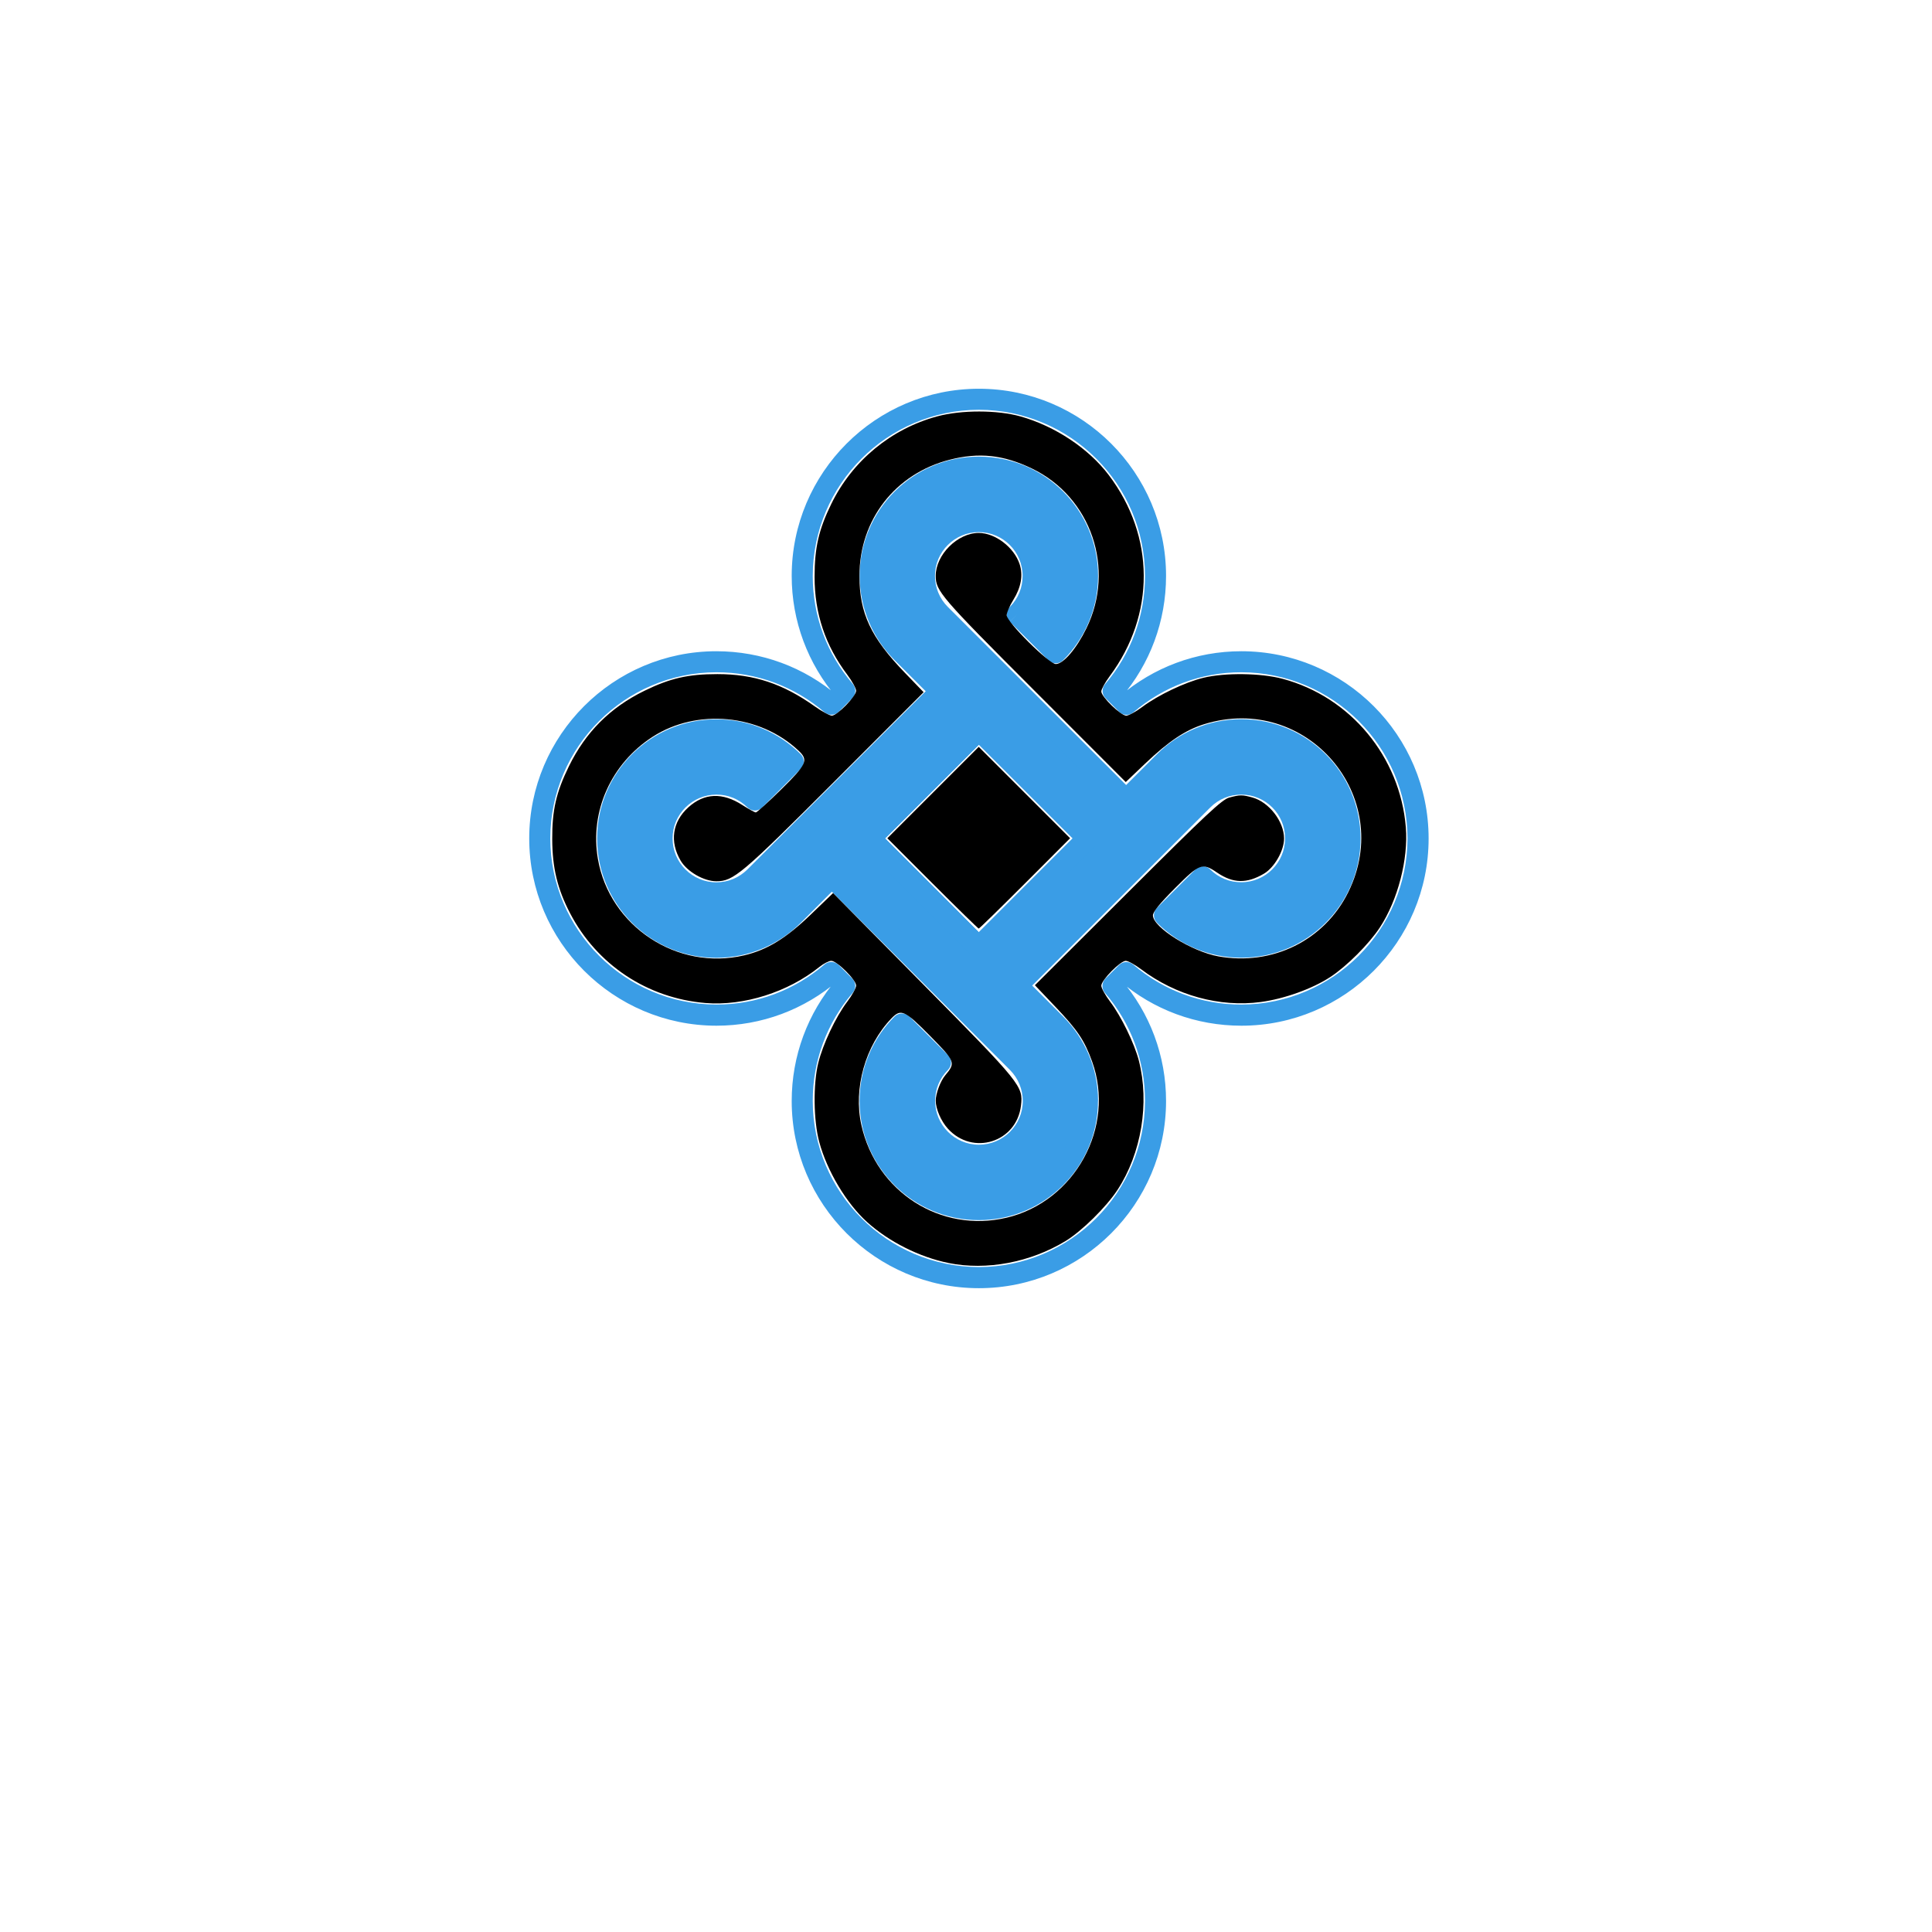
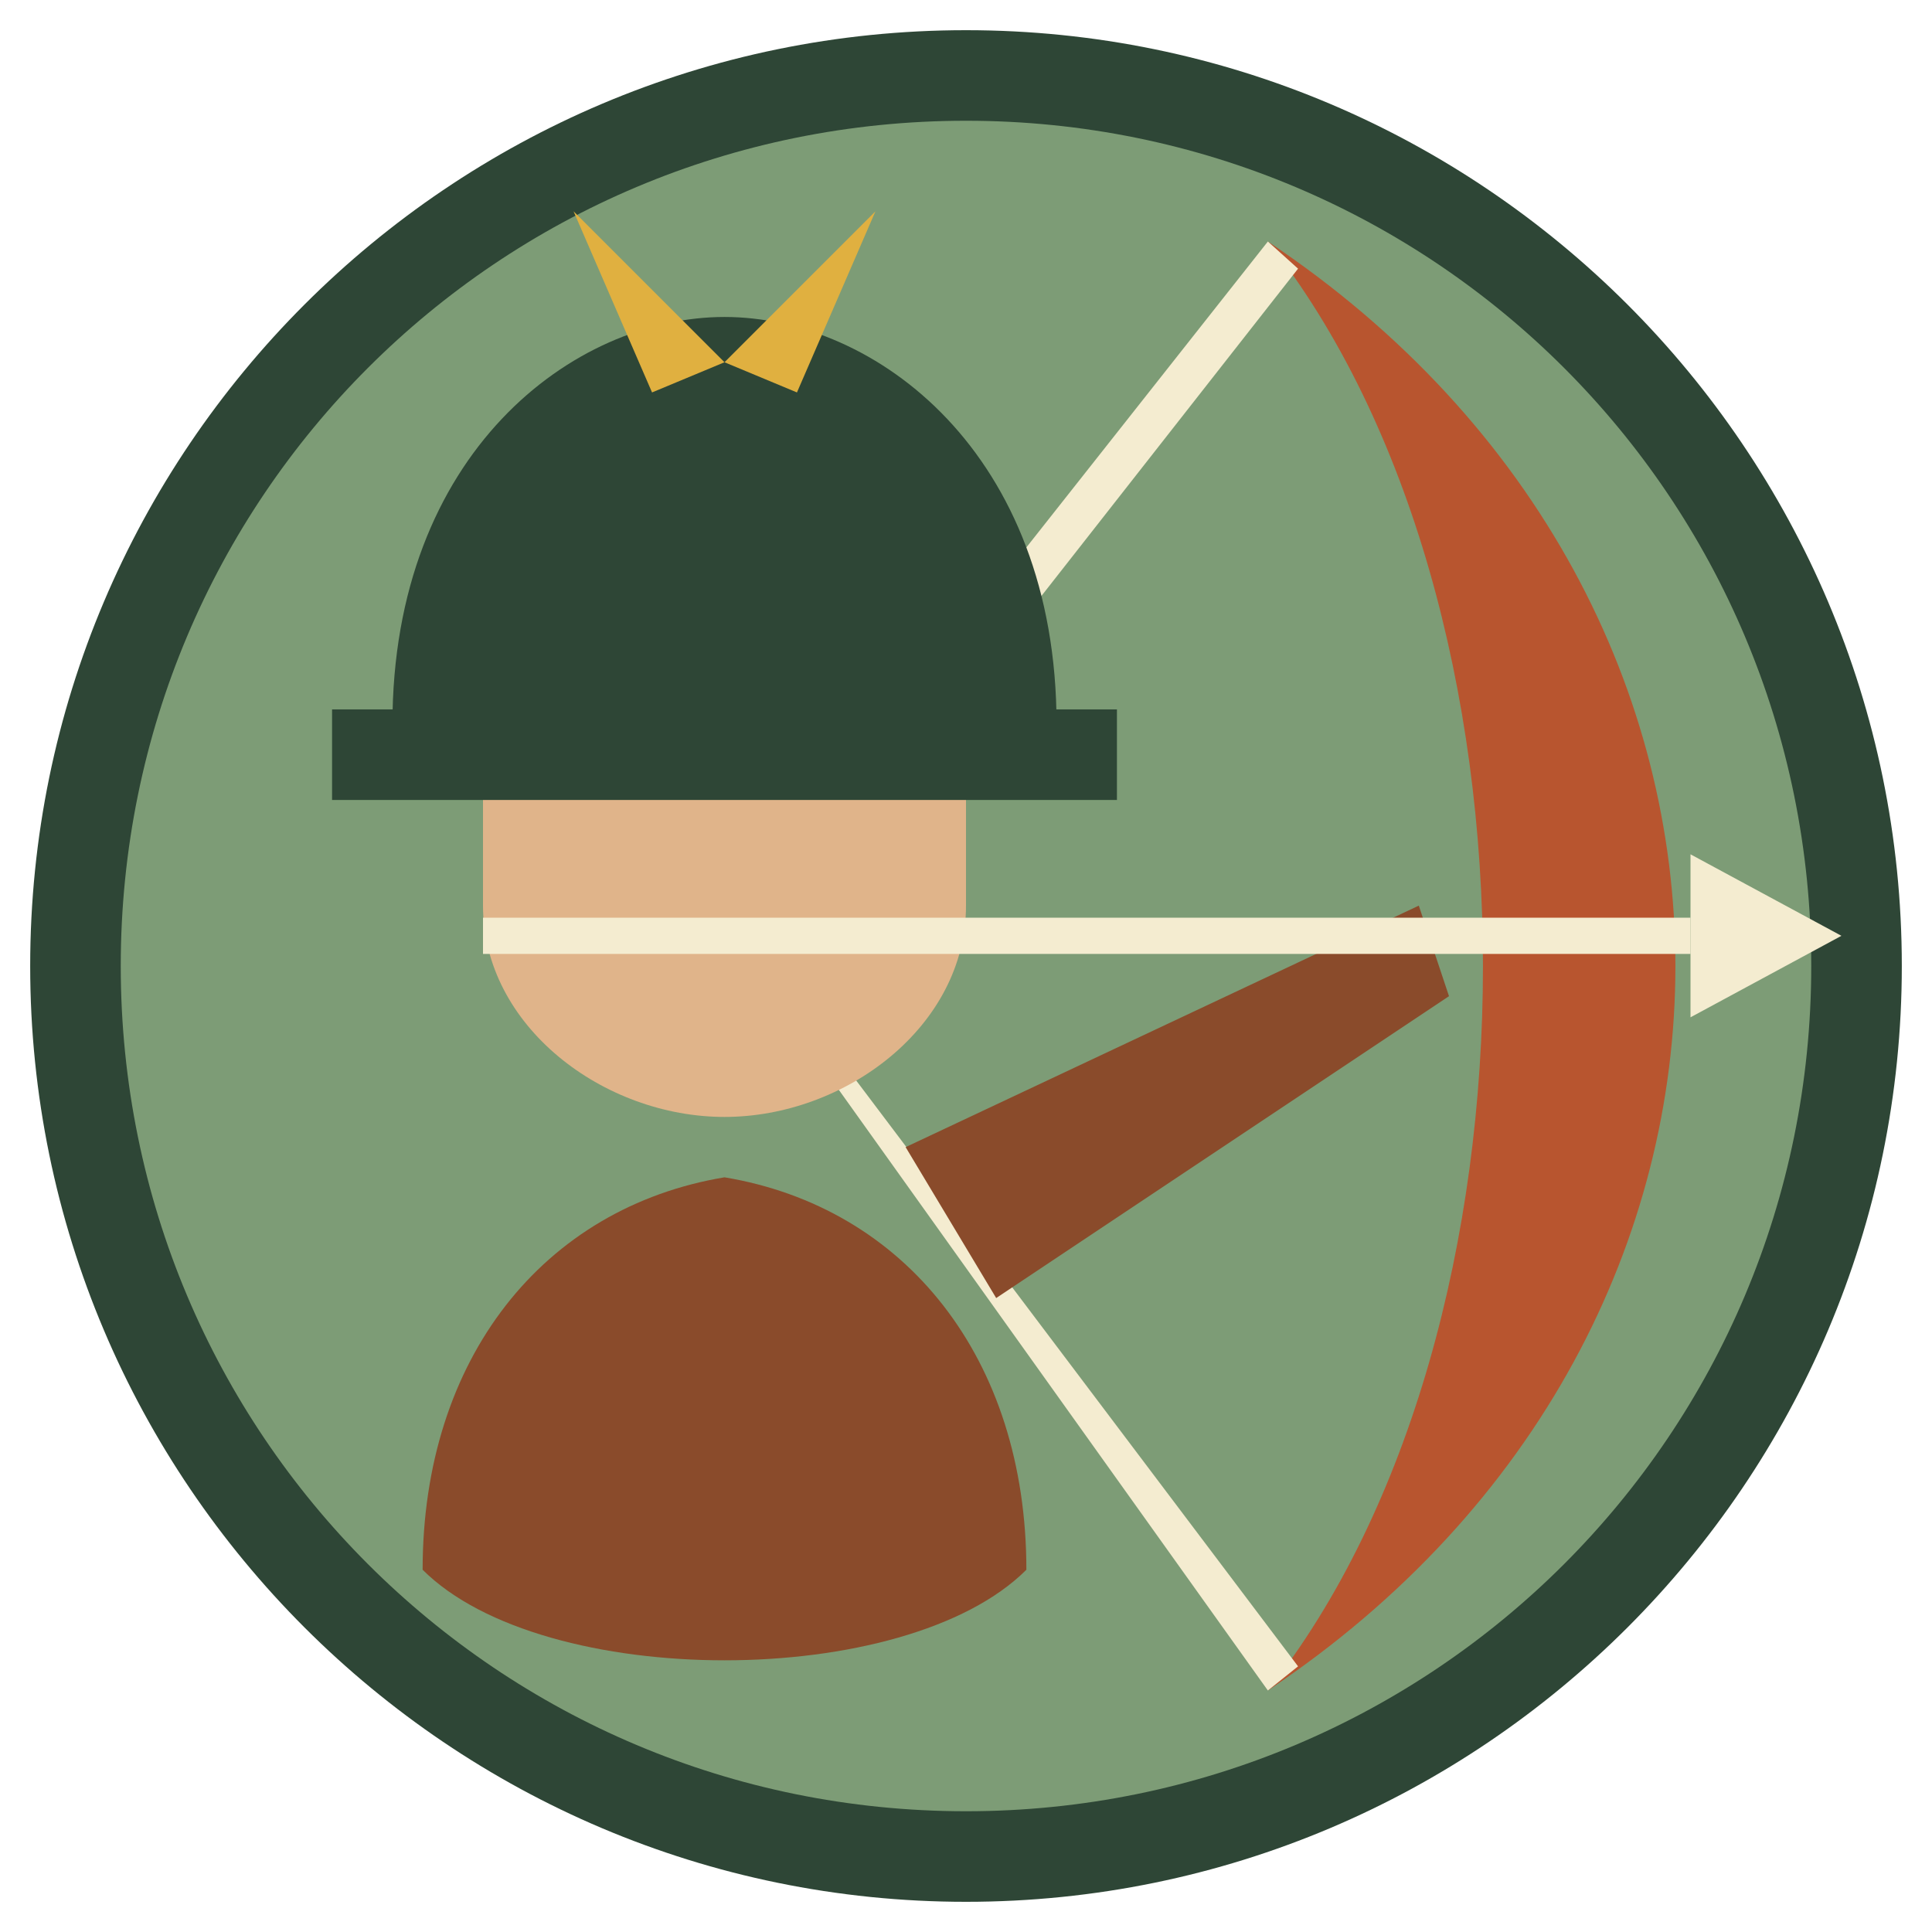
- <svg xmlns="http://www.w3.org/2000/svg" width="25" height="25" viewBox="0 0 25 25" version="1.1">
-   <g id="knot" transform="matrix(0.02059495,0,0,0.02059495,5.553342,3.737174)" style="display:inline">
-     <path fill-rule="nonzero" fill="#3a9de6" fill-opacity="1" d="m 369.531,204.547 c 6.438,-6.438 10,-15.004 10,-24.141 0,-18.855 -15.348,-34.148 -34.145,-34.148 -18.793,0 -34.141,15.348 -34.141,34.148 0,9.137 3.562,17.703 10,24.141 L 437.816,321.184 413.676,345.324 297.105,228.691 c -12.359,-12.359 -20.004,-29.488 -20.004,-48.344 0,-37.711 30.578,-68.293 68.285,-68.293 37.707,0 68.289,30.582 68.289,68.293 0,18.855 -7.645,35.926 -20.004,48.285 l -24.141,-24.086" id="path1" />
-     <path fill-rule="nonzero" fill="#3a9de6" fill-opacity="1" d="m 369.531,204.547 4.656,4.656 c 7.699,-7.645 11.953,-17.992 11.953,-28.855 0,-22.477 -18.277,-40.758 -40.754,-40.758 -22.473,0 -40.695,18.281 -40.75,40.758 0,10.863 4.25,21.152 11.953,28.855 L 428.504,321.184 413.734,335.957 301.762,224.035 c -11.211,-11.211 -18.051,-26.617 -18.051,-43.629 0,-1.727 -0.688,-3.453 -1.953,-4.66 -1.266,-1.207 -2.934,-1.953 -4.656,-1.953 -1.727,0 -3.449,0.691 -4.656,1.953 -1.207,1.266 -1.953,2.934 -1.953,4.66 0,1.723 0.688,3.445 1.953,4.652 1.266,1.207 2.93,1.957 4.656,1.957 1.723,0 3.449,-0.691 4.656,-1.957 1.207,-1.262 1.953,-2.93 1.953,-4.652 0.059,-34.09 27.648,-61.625 61.676,-61.684 34.086,0.059 61.621,27.652 61.68,61.684 0,17.07 -6.898,32.418 -18.051,43.629 l 4.656,4.656 4.656,-4.656 -24.141,-24.145 -4.656,4.656 4.656,4.656 -4.656,-4.656 -4.656,4.656 24.141,24.145 c 1.207,1.207 2.934,1.953 4.656,1.953 1.723,0 3.449,-0.688 4.656,-1.953 13.566,-13.566 21.957,-32.305 21.957,-53 0,-41.391 -33.512,-74.902 -74.898,-74.902 -41.383,0 -74.895,33.512 -74.895,74.902 0,1.723 0.688,3.449 1.953,4.656 1.266,1.207 2.93,1.953 4.656,1.953 1.723,0 3.449,-0.691 4.656,-1.953 1.207,-1.266 1.953,-2.934 1.953,-4.656 0,-1.727 -0.688,-3.449 -1.953,-4.656 -1.266,-1.207 -2.934,-1.957 -4.656,-1.957 -1.727,0 -3.449,0.691 -4.656,1.957 -1.207,1.262 -1.953,2.93 -1.953,4.656 0,20.637 8.391,39.434 21.957,53 l 116.629,116.578 c 2.586,2.586 6.781,2.586 9.367,0 l 24.145,-24.145 c 1.207,-1.207 1.953,-2.93 1.953,-4.656 0,-1.723 -0.691,-3.449 -1.953,-4.656 L 325.902,199.891 c -5.23,-5.23 -8.047,-12.07 -8.105,-19.484 0,-15.18 12.359,-27.535 27.535,-27.535 15.176,0 27.531,12.355 27.531,27.535 0,7.414 -2.816,14.254 -8.047,19.484 -1.266,1.266 -1.953,2.934 -1.953,4.656 0,1.781 0.688,3.449 1.953,4.656 l 4.715,-4.656" id="path2" />
-     <path fill-rule="nonzero" fill="#3a9de6" fill-opacity="1" d="m 486.102,369.469 c 6.438,6.441 15,10.004 24.141,10.004 18.797,0 34.145,-15.348 34.145,-34.148 0,-18.852 -15.289,-34.145 -34.086,-34.145 -9.141,0 -17.707,3.566 -24.141,10.004 L 369.531,437.762 345.387,413.617 462.016,297.039 c 12.359,-12.359 29.43,-20.004 48.285,-20.004 37.707,0 68.285,30.582 68.285,68.348 0,37.77 -30.578,68.293 -68.285,68.293 -18.855,0 -35.926,-7.645 -48.285,-20.004 l 24.086,-24.203" id="path3" />
-     <path fill-rule="nonzero" fill="#3a9de6" fill-opacity="1" d="m 486.102,369.469 -4.656,4.656 c 7.645,7.703 17.992,11.957 28.855,11.957 22.473,0 40.754,-18.281 40.754,-40.758 0,-22.473 -18.223,-40.754 -40.699,-40.754 -1.781,0 -3.445,0.691 -4.652,1.953 -1.266,1.266 -1.957,2.934 -1.957,4.656 h 6.609 v -6.609 c -10.863,0 -21.152,4.254 -28.855,11.898 L 369.531,428.449 354.758,413.676 466.672,301.695 c 11.211,-11.152 26.555,-18.051 43.629,-18.051 3.047,0 5.746,-2.125 6.438,-5.113 0.691,-2.992 -0.746,-6.094 -3.508,-7.418 l -2.93,5.922 v 6.609 c 34.086,0.059 61.617,27.652 61.676,61.738 -0.059,34.09 -27.648,61.625 -61.676,61.68 -17.074,0 -32.418,-6.898 -43.629,-18.047 l -4.656,4.656 4.656,4.652 24.141,-24.141 -4.711,-4.715 -4.656,4.656 4.656,-4.656 -4.656,-4.656 -24.141,24.145 c -2.59,2.586 -2.59,6.781 0,9.367 13.504,13.57 32.301,21.961 52.996,21.961 41.387,0 74.895,-33.512 74.895,-74.902 0,-41.387 -33.508,-74.957 -74.895,-74.957 -3.047,0 -5.75,2.125 -6.438,5.113 -0.691,2.992 0.746,6.094 3.504,7.418 l 2.934,-5.922 v -6.609 c -20.695,0 -39.434,8.391 -52.996,21.957 L 340.73,408.961 c -1.207,1.207 -1.953,2.934 -1.953,4.656 0,1.727 0.691,3.449 1.953,4.656 l 24.145,24.145 c 2.586,2.586 6.781,2.586 9.367,0 L 490.812,325.84 c 5.289,-5.23 12.07,-8.047 19.488,-8.047 1.723,0 3.449,-0.691 4.656,-1.957 1.207,-1.266 1.953,-2.93 1.953,-4.656 h -6.609 v 6.613 c 15.172,0 27.531,12.355 27.477,27.531 0,15.18 -12.359,27.539 -27.535,27.539 -7.414,0 -14.254,-2.82 -19.484,-8.051 -1.266,-1.262 -2.934,-1.953 -4.656,-1.953 -1.781,0 -3.449,0.691 -4.656,1.953 l 4.656,4.656" id="path4" />
-     <path fill-rule="nonzero" fill="#3a9de6" fill-opacity="1" d="m 204.617,321.184 c -6.492,-6.438 -15,-10.004 -24.141,-10.004 -18.852,0 -34.145,15.348 -34.145,34.145 0,18.855 15.293,34.148 34.145,34.203 9.141,0 17.703,-3.562 24.141,-10 l 116.629,-116.637 24.141,24.145 -116.625,116.578 c -12.359,12.359 -29.488,20.004 -48.344,20.004 -37.762,0 -68.285,-30.582 -68.285,-68.348 0,-37.711 30.578,-68.293 68.285,-68.293 18.855,0 35.926,7.645 48.285,20.004 l -24.086,24.203" id="path5" />
-     <path fill-rule="nonzero" fill="#3a9de6" fill-opacity="1" d="m 204.617,321.184 4.656,-4.656 c -7.645,-7.703 -17.992,-11.957 -28.855,-11.957 -22.473,0 -40.754,18.281 -40.754,40.754 0,22.477 18.223,40.758 40.754,40.816 1.785,0 3.449,-0.691 4.656,-1.953 1.266,-1.266 1.953,-2.934 1.953,-4.66 h -6.609 v 6.613 c 10.863,0 21.152,-4.254 28.855,-11.957 l 111.973,-111.98 14.773,14.773 -111.914,111.98 c -11.211,11.152 -26.613,18.051 -43.629,18.105 -2.93,0 -5.461,1.898 -6.324,4.656 -0.859,2.762 0.23,5.809 2.645,7.418 l 3.68,-5.461 v -6.613 c -34.086,-0.113 -61.617,-27.648 -61.676,-61.738 0.059,-34.086 27.59,-61.621 61.676,-61.68 17.07,0 32.418,6.898 43.629,18.051 l 4.656,-4.656 -4.656,-4.656 -24.145,24.145 4.656,4.656 4.656,-4.656 -4.656,4.656 4.656,4.656 24.145,-24.145 c 1.262,-1.266 1.953,-2.93 1.953,-4.656 0,-1.781 -0.691,-3.449 -1.953,-4.656 -13.566,-13.508 -32.305,-21.957 -53,-21.902 -41.383,0 -74.895,33.516 -74.895,74.902 0,41.391 33.512,74.961 74.895,74.961 2.934,0 5.461,-1.898 6.324,-4.656 0.863,-2.762 -0.23,-5.805 -2.645,-7.418 l -3.68,5.461 v 6.613 c 20.637,0 39.434,-8.395 53,-21.961 l 116.625,-116.578 c 2.586,-2.586 2.586,-6.781 0,-9.367 l -24.141,-24.145 c -2.586,-2.586 -6.781,-2.586 -9.367,0 L 199.961,364.812 c -5.285,5.23 -12.07,8.051 -19.484,8.105 -1.723,0 -3.449,0.691 -4.656,1.957 -1.207,1.262 -1.953,2.93 -1.953,4.652 h 6.609 v -6.609 c -15.176,0 -27.531,-12.359 -27.531,-27.594 0,-15.176 12.355,-27.477 27.531,-27.531 7.414,0 14.199,2.816 19.484,8.047 2.59,2.586 6.785,2.586 9.371,0 l -4.715,-4.656" id="path6" />
-     <path fill-rule="nonzero" fill="#3a9de6" fill-opacity="1" d="m 510.301,234.324 h -6.609 6.609 v -6.609 c -28.34,0 -55.184,10.059 -76.449,28.34 l 4.309,5 4.656,-4.656 -8.449,-8.449 -4.656,4.656 5.004,4.312 c 18.277,-21.273 28.277,-48.176 28.277,-76.512 0,-64.844 -52.707,-117.613 -117.605,-117.613 -64.895,0 -117.602,52.77 -117.602,117.613 0,28.336 10.113,55.184 28.336,76.453 l 5,-4.312 -4.656,-4.656 -8.449,8.449 4.656,4.656 4.312,-5 c -21.27,-18.281 -48.227,-28.281 -76.566,-28.281 -64.777,0 -117.547,52.77 -117.547,117.609 0,64.902 52.77,117.613 117.605,117.672 1.727,0 3.449,-0.691 4.656,-1.953 1.207,-1.266 1.953,-2.934 1.953,-4.656 h -6.609 v 6.609 c 28.34,0 55.18,-10.059 76.449,-28.34 l -4.312,-5 -4.656,4.656 8.453,8.449 4.656,-4.656 -5.004,-4.312 c -18.277,21.27 -28.277,48.23 -28.277,76.512 0,64.844 52.766,117.613 117.602,117.613 64.898,0 117.605,-52.77 117.605,-117.613 0,-1.723 -0.688,-3.449 -1.953,-4.656 -1.266,-1.207 -2.934,-1.953 -4.656,-1.953 v 6.609 h 6.609 c 0,-28.34 -10.059,-55.184 -28.336,-76.453 l -5,4.312 4.656,4.656 8.449,-8.453 -4.656,-4.652 -4.312,5 c 21.27,18.336 48.227,28.281 76.562,28.281 64.84,0 117.605,-52.77 117.605,-117.613 0,-64.898 -52.766,-117.613 -117.605,-117.668 -1.723,0 -3.445,0.688 -4.652,1.953 -1.207,1.266 -1.957,2.934 -1.957,4.656 h 6.555 v 6.609 c 57.539,0.117 104.27,46.852 104.383,104.391 -0.113,57.543 -46.844,104.277 -104.383,104.395 -25.234,0 -48.977,-8.855 -67.941,-25.121 -2.645,-2.242 -6.555,-2.129 -8.969,0.344 l -8.449,8.449 c -2.414,2.414 -2.586,6.383 -0.344,8.969 16.266,18.969 25.176,42.652 25.176,67.832 0,1.723 0.688,3.449 1.953,4.656 1.266,1.207 2.934,1.953 4.656,1.953 v -6.609 h -6.609 C 449.656,567.789 402.926,614.523 345.387,614.641 287.852,614.523 241.062,567.789 241.004,510.25 c 0,-25.238 8.852,-48.98 25.121,-67.949 2.238,-2.645 2.125,-6.551 -0.348,-8.965 l -8.449,-8.453 c -2.414,-2.414 -6.379,-2.586 -8.965,-0.344 -18.973,16.27 -42.652,25.18 -67.828,25.18 -1.727,0 -3.449,0.688 -4.656,1.953 -1.207,1.266 -1.957,2.934 -1.957,4.656 h 6.613 v -6.609 C 122.938,449.602 76.207,402.867 76.094,345.324 76.207,287.785 122.938,241.051 180.477,240.934 c 25.234,0 48.973,8.855 67.941,25.121 2.645,2.242 6.555,2.07 8.969,-0.344 l 8.449,-8.449 c 2.414,-2.414 2.586,-6.383 0.344,-8.969 -16.266,-18.914 -25.176,-42.652 -25.176,-67.832 0.113,-57.598 46.848,-104.332 104.383,-104.449 57.539,0.117 104.27,46.852 104.387,104.395 0,25.234 -8.852,49.031 -25.062,67.945 -2.242,2.645 -2.125,6.551 0.344,8.965 l 8.449,8.453 c 2.418,2.414 6.383,2.586 8.969,0.344 18.969,-16.27 42.652,-25.18 67.828,-25.18 1.723,0 3.449,-0.688 4.656,-1.953 1.207,-1.266 1.953,-2.93 1.953,-4.656 h -6.609 v 6.609 -6.609" id="path7" />
-     <path fill-rule="nonzero" fill="#3a9de6" fill-opacity="1" d="m 321.246,486.047 c -6.438,6.438 -10,15.004 -10,24.145 0,18.797 15.348,34.145 34.141,34.145 18.797,0 34.145,-15.289 34.145,-34.145 0,-9.141 -3.562,-17.707 -10,-24.145 l -116.629,-116.578 24.141,-24.145 116.629,116.637 c 12.359,12.359 20.004,29.434 20.004,48.289 0,37.707 -30.582,68.289 -68.289,68.289 -37.762,0 -68.285,-30.582 -68.285,-68.289 0,-18.855 7.645,-35.93 20.004,-48.289 l 24.141,24.086" id="path8" />
-     <path fill-rule="nonzero" fill="#3a9de6" fill-opacity="1" d="m 321.246,486.047 -4.656,-4.656 c -7.645,7.645 -11.953,17.992 -11.898,28.801 0,22.477 18.281,40.754 40.754,40.754 22.477,0 40.754,-18.223 40.754,-40.754 0,-1.781 -0.691,-3.449 -1.953,-4.656 -1.266,-1.266 -2.934,-1.957 -4.656,-1.957 v 6.613 h 6.609 c 0,-10.867 -4.254,-21.156 -11.898,-28.855 L 262.273,369.469 277.043,354.637 388.957,466.617 c 11.211,11.211 18.109,26.559 18.109,43.633 0,3.102 2.125,5.746 5.113,6.438 2.988,0.688 6.094,-0.805 7.414,-3.566 L 413.617,510.25 h -6.609 c -0.059,34.086 -27.648,61.621 -61.676,61.68 -34.086,-0.059 -61.621,-27.652 -61.676,-61.68 0,-17.074 6.895,-32.422 18.047,-43.633 l -4.656,-4.656 -4.656,4.656 24.145,24.145 4.711,-4.715 -4.656,-4.656 4.656,4.656 4.656,-4.656 -24.141,-24.145 c -2.586,-2.586 -6.785,-2.586 -9.371,0 -13.566,13.512 -21.957,32.309 -21.957,53.004 0,41.387 33.512,74.898 74.898,74.898 41.383,0 74.895,-33.512 74.895,-74.898 0,-3.105 -2.125,-5.75 -5.113,-6.441 -2.992,-0.688 -6.094,0.805 -7.418,3.566 l 5.98,2.875 h 6.609 c 0,-20.695 -8.391,-39.438 -21.957,-53.004 L 281.758,340.613 c -1.266,-1.266 -2.934,-1.953 -4.656,-1.953 -1.781,0 -3.449,0.688 -4.656,1.953 l -24.141,24.145 c -2.586,2.586 -2.586,6.781 0,9.367 L 364.875,490.762 c 5.23,5.289 8.047,12.129 8.105,19.488 0,1.723 0.688,3.445 1.953,4.652 1.266,1.207 2.93,1.957 4.656,1.957 V 510.25 h -6.609 c 0,15.176 -12.359,27.477 -27.535,27.531 -15.176,0 -27.531,-12.355 -27.531,-27.531 0,-7.418 2.816,-14.258 8.047,-19.488 2.586,-2.586 2.586,-6.785 0,-9.371 l -4.715,4.656" id="path9" />
-     <path fill-rule="nonzero" fill="#3a9de6" fill-opacity="1" d="m 345.332,413.617 4.656,-4.656 -63.633,-63.637 58.977,-58.918 58.973,58.918 -63.629,63.637 4.656,4.656 4.656,-4.656 -4.656,4.656 4.656,4.656 68.285,-68.289 c 1.207,-1.207 1.953,-2.934 1.953,-4.66 0,-1.723 -0.688,-3.445 -1.953,-4.652 l -68.285,-68.352 c -2.586,-2.586 -6.785,-2.586 -9.371,0 l -68.285,68.293 c -2.586,2.586 -2.586,6.781 0,9.371 l 68.344,68.348 c 1.207,1.207 2.93,1.953 4.656,1.953 1.723,0 3.449,-0.688 4.656,-1.953 l -4.656,-4.715" id="path10" />
-     <path style="display:inline;fill:#000000;stroke-width:0.226" d="m 44.067,91.863 c -3.049,-0.614 -6.28,-2.237 -8.569,-4.305 -2.173,-1.963 -4.219,-5.393 -5.03,-8.433 -0.596,-2.231 -0.644,-6.04 -0.104,-8.255 0.484,-1.989 1.845,-4.873 3.048,-6.459 0.516,-0.68 0.938,-1.447 0.938,-1.703 0,-0.593 -2.015,-2.596 -2.612,-2.596 -0.247,0 -0.803,0.284 -1.235,0.632 -3.306,2.657 -7.957,4.131 -11.989,3.799 C 12.418,64.041 7.105,60.518 4.293,55.112 2.963,52.556 2.431,50.355 2.416,47.344 2.401,44.276 2.827,42.413 4.174,39.66 c 1.751,-3.579 4.337,-6.165 7.916,-7.916 2.711,-1.326 4.605,-1.76 7.683,-1.76 3.829,-1.28e-4 6.865,1.004 10.21,3.376 0.768,0.545 1.585,0.99 1.816,0.99 0.558,0 2.55,-2.041 2.55,-2.613 0,-0.248 -0.418,-1.007 -0.929,-1.687 -2.31,-3.073 -3.436,-6.443 -3.436,-10.276 1.02e-4,-3.079 0.434,-4.972 1.76,-7.683 2.215,-4.528 6.271,-7.878 11.128,-9.19 2.528,-0.683 6.314,-0.68 8.752,0.007 3.631,1.023 7.155,3.365 9.27,6.161 4.871,6.44 4.906,14.664 0.091,21.148 -0.481,0.647 -0.874,1.363 -0.874,1.59 0,0.558 2.047,2.544 2.622,2.544 0.253,0 1.012,-0.414 1.687,-0.921 1.649,-1.237 4.492,-2.592 6.425,-3.061 2.257,-0.548 6.037,-0.499 8.313,0.108 7.128,1.901 12.342,8.183 12.953,15.608 0.274,3.331 -0.849,7.657 -2.733,10.525 -1.14,1.735 -3.465,4.061 -5.2,5.2 -1.878,1.234 -4.842,2.299 -7.309,2.628 -4.318,0.575 -8.935,-0.691 -12.593,-3.453 -0.635,-0.48 -1.353,-0.872 -1.595,-0.872 -0.573,0 -2.57,2.03 -2.57,2.613 0,0.248 0.421,1.007 0.936,1.687 1.152,1.523 2.553,4.402 3.011,6.192 1.139,4.45 0.264,9.741 -2.246,13.576 -1.183,1.808 -3.752,4.336 -5.46,5.374 -3.705,2.25 -8.295,3.114 -12.285,2.311 z m 6.078,-4.755 c 7.194,-1.696 11.492,-9.551 8.993,-16.435 -0.805,-2.218 -1.521,-3.283 -3.862,-5.745 l -2.142,-2.253 9.76,-9.737 c 8.286,-8.267 9.896,-9.774 10.664,-9.981 1.121,-0.302 1.368,-0.303 2.436,-0.007 1.741,0.483 3.311,2.512 3.322,4.292 0.008,1.282 -1.01,3.065 -2.123,3.717 -1.801,1.055 -3.231,1.022 -4.908,-0.115 -1.576,-1.068 -1.827,-0.976 -4.437,1.643 -1.617,1.623 -2.312,2.48 -2.312,2.851 0,1.254 4.065,3.798 6.878,4.305 5.686,1.024 11.152,-1.684 13.654,-6.764 4.948,-10.049 -4.406,-20.95 -15.135,-17.637 -1.965,0.607 -3.737,1.788 -6.206,4.138 l -2.045,1.946 -9.638,-9.647 C 43.263,21.892 42.711,21.249 42.711,19.661 c 0,-2.218 2.296,-4.51 4.52,-4.51 1.732,0 3.714,1.511 4.296,3.274 0.383,1.161 0.157,2.444 -0.662,3.762 -0.383,0.616 -0.696,1.34 -0.696,1.609 0,0.713 4.446,5.13 5.163,5.13 0.79,0 2.166,-1.607 3.215,-3.753 C 61.615,18.892 59.044,11.369 52.807,8.375 49.816,6.94 47.265,6.668 44.182,7.457 c -5.723,1.464 -9.485,6.304 -9.485,12.204 0,3.929 1.189,6.463 4.781,10.189 l 1.964,2.037 -9.365,9.372 c -9.781,9.787 -10.614,10.491 -12.416,10.491 -1.322,0 -3.076,-1.013 -3.754,-2.169 -1.172,-2.001 -0.87,-4.078 0.816,-5.601 1.668,-1.507 3.579,-1.587 5.674,-0.237 0.662,0.426 1.298,0.775 1.414,0.775 0.116,0 1.314,-1.087 2.663,-2.416 2.695,-2.656 2.883,-3.074 1.831,-4.068 -4.066,-3.841 -10.683,-4.471 -15.341,-1.461 -4.361,2.819 -6.607,7.827 -5.749,12.823 1.217,7.091 8.343,11.796 15.361,10.141 2.424,-0.571 4.396,-1.778 7.003,-4.285 l 2.35,-2.26 9.48,9.604 c 10.307,10.443 10.504,10.687 10.262,12.728 -0.457,3.856 -5.075,5.307 -7.688,2.416 -0.719,-0.796 -1.27,-2.071 -1.27,-2.941 0,-0.735 0.493,-2.051 0.992,-2.648 1.119,-1.339 1.079,-1.443 -1.583,-4.145 -2.67,-2.709 -3.061,-2.887 -4.059,-1.851 -2.749,2.854 -4.02,7.359 -3.163,11.209 1.567,7.044 8.338,11.37 15.245,9.742 z" id="path11" transform="matrix(5.979583,0,0,5.979583,62.87109,62.79297)" />
-     <path style="display:inline;fill:#000000;stroke-width:0.226" d="m 42.371,51.976 -4.742,-4.746 4.801,-4.801 4.801,-4.801 4.801,4.801 4.801,4.801 -4.742,4.746 c -2.608,2.61 -4.795,4.746 -4.859,4.746 -0.064,0 -2.251,-2.136 -4.859,-4.746 z" id="path12" transform="matrix(5.979583,0,0,5.979583,62.87109,62.79297)" />
-   </g>
+ <svg xmlns="http://www.w3.org/2000/svg" width="64" height="64" viewBox="0 0 64 64" version="1.1">
+   <path fill="#2e4636" d="M32,1 C49.1,1 63,14.9 63,32 C63,49.1 49.1,63 32,63 C14.9,63 1,49.1 1,32 C1,14.9 14.9,1 32,1 Z" />
+   <path fill="#7d9c76" d="M32,4 C47.5,4 60,16.5 60,32 C60,47.5 47.5,60 32,60 C16.5,60 4,47.5 4,32 C4,16.5 16.5,4 32,4 Z" />
+   <path fill="#b8552f" d="M42,8 C60,20 60,44 42,56 C51.5,44 51.5,20 42,8 Z" />
+   <path fill="#f4ecd0" d="M42,8 L43,8.9 L25.2,31.6 L24,30.8 Z" />
+   <path fill="#f4ecd0" d="M24,30.8 L25.2,31.6 L43,55.2 L42,56 Z" />
+   <path fill="#8a4b2b" d="M14,52 C14,45 18,40 24,39 C30,40 34,45 34,52 C30,56 18,56 14,52 Z" />
+   <path fill="#8a4b2b" d="M30,38 L47,30 L48,33 L33,43 Z" />
+   <path fill="#e0b48a" d="M16,24 L32,24 L32,30 C32,34 28,37 24,37 C20,37 16,34 16,30 Z" />
+   <path fill="#2e4636" d="M13,24 C13,15 19,10.5 24,10.5 C29,10.5 35,15 35,24 Z" />
+   <path fill="#2e4636" d="M11,23.5 L37,23.5 L37,26.5 L11,26.5 Z" />
+   <path fill="#e0b040" d="M24,12 L19,7 L21.6,13 Z" />
+   <path fill="#e0b040" d="M24,12 L29,7 L26.4,13 Z" />
+   <path fill="#f4ecd0" d="M16,30.4 L56,30.4 L56,31.6 L16,31.6 Z" />
+   <path fill="#f4ecd0" d="M56,28.3 L61,31 L56,33.7 Z" />
</svg>
